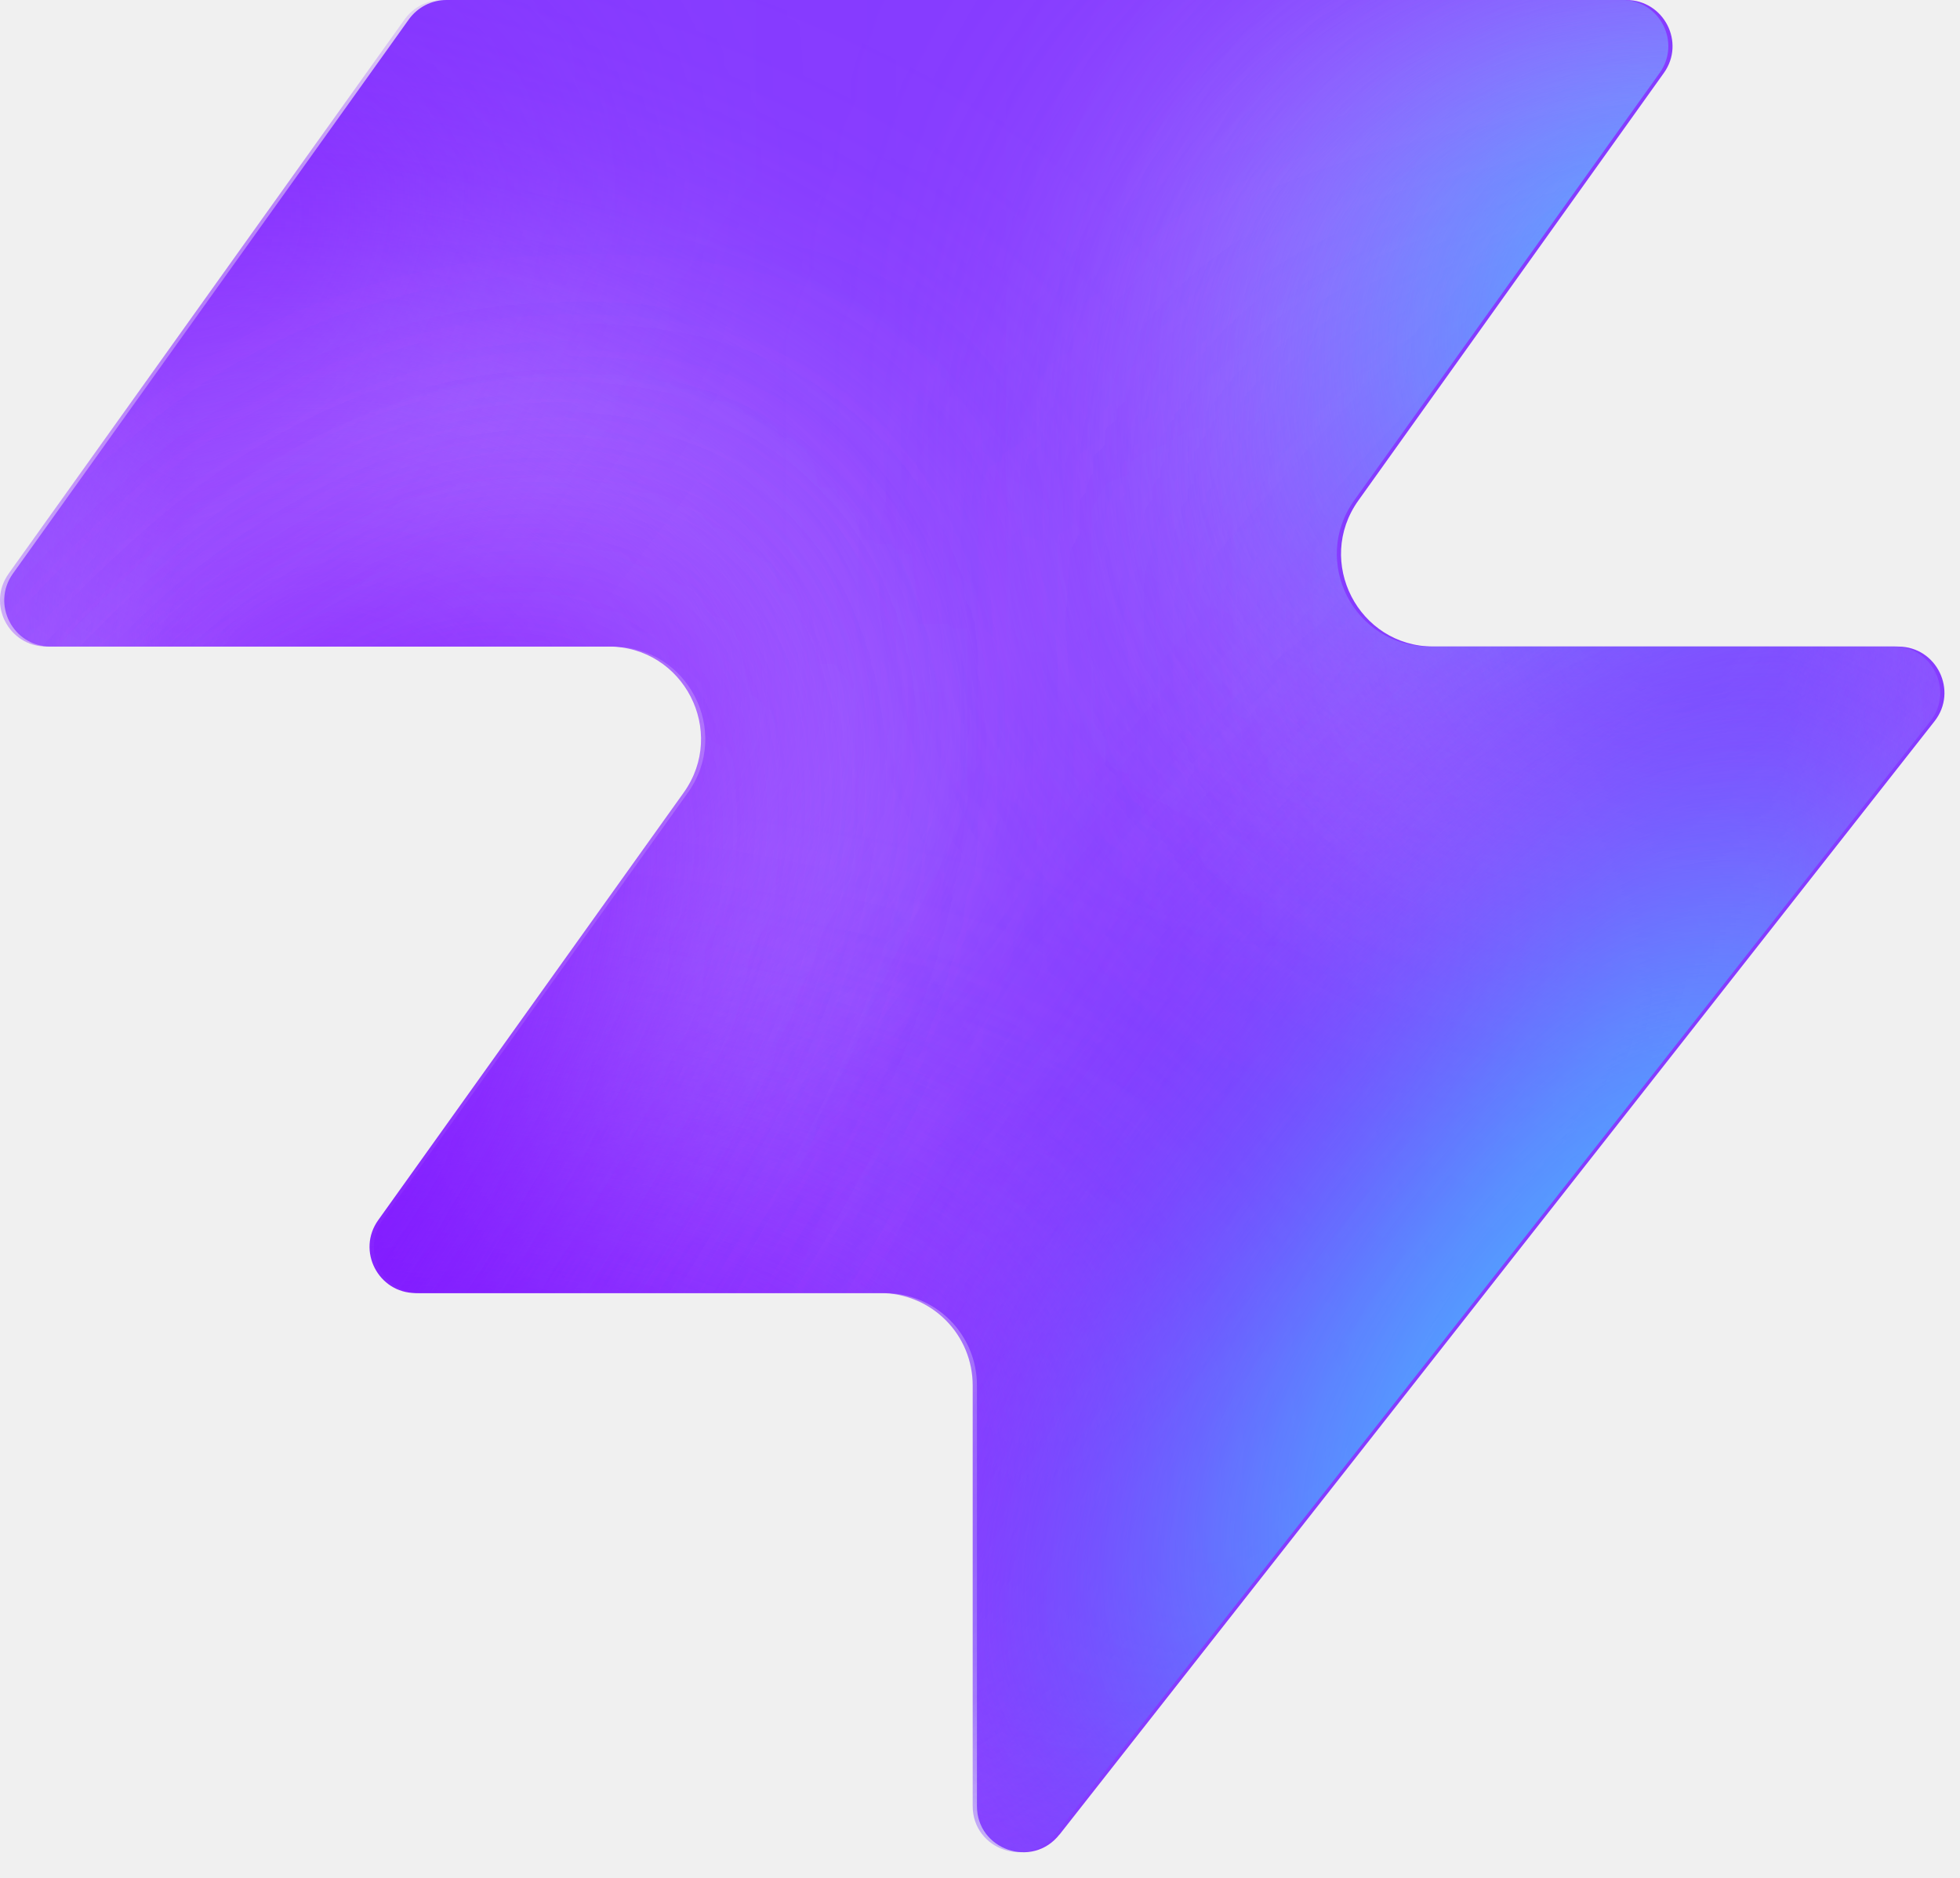
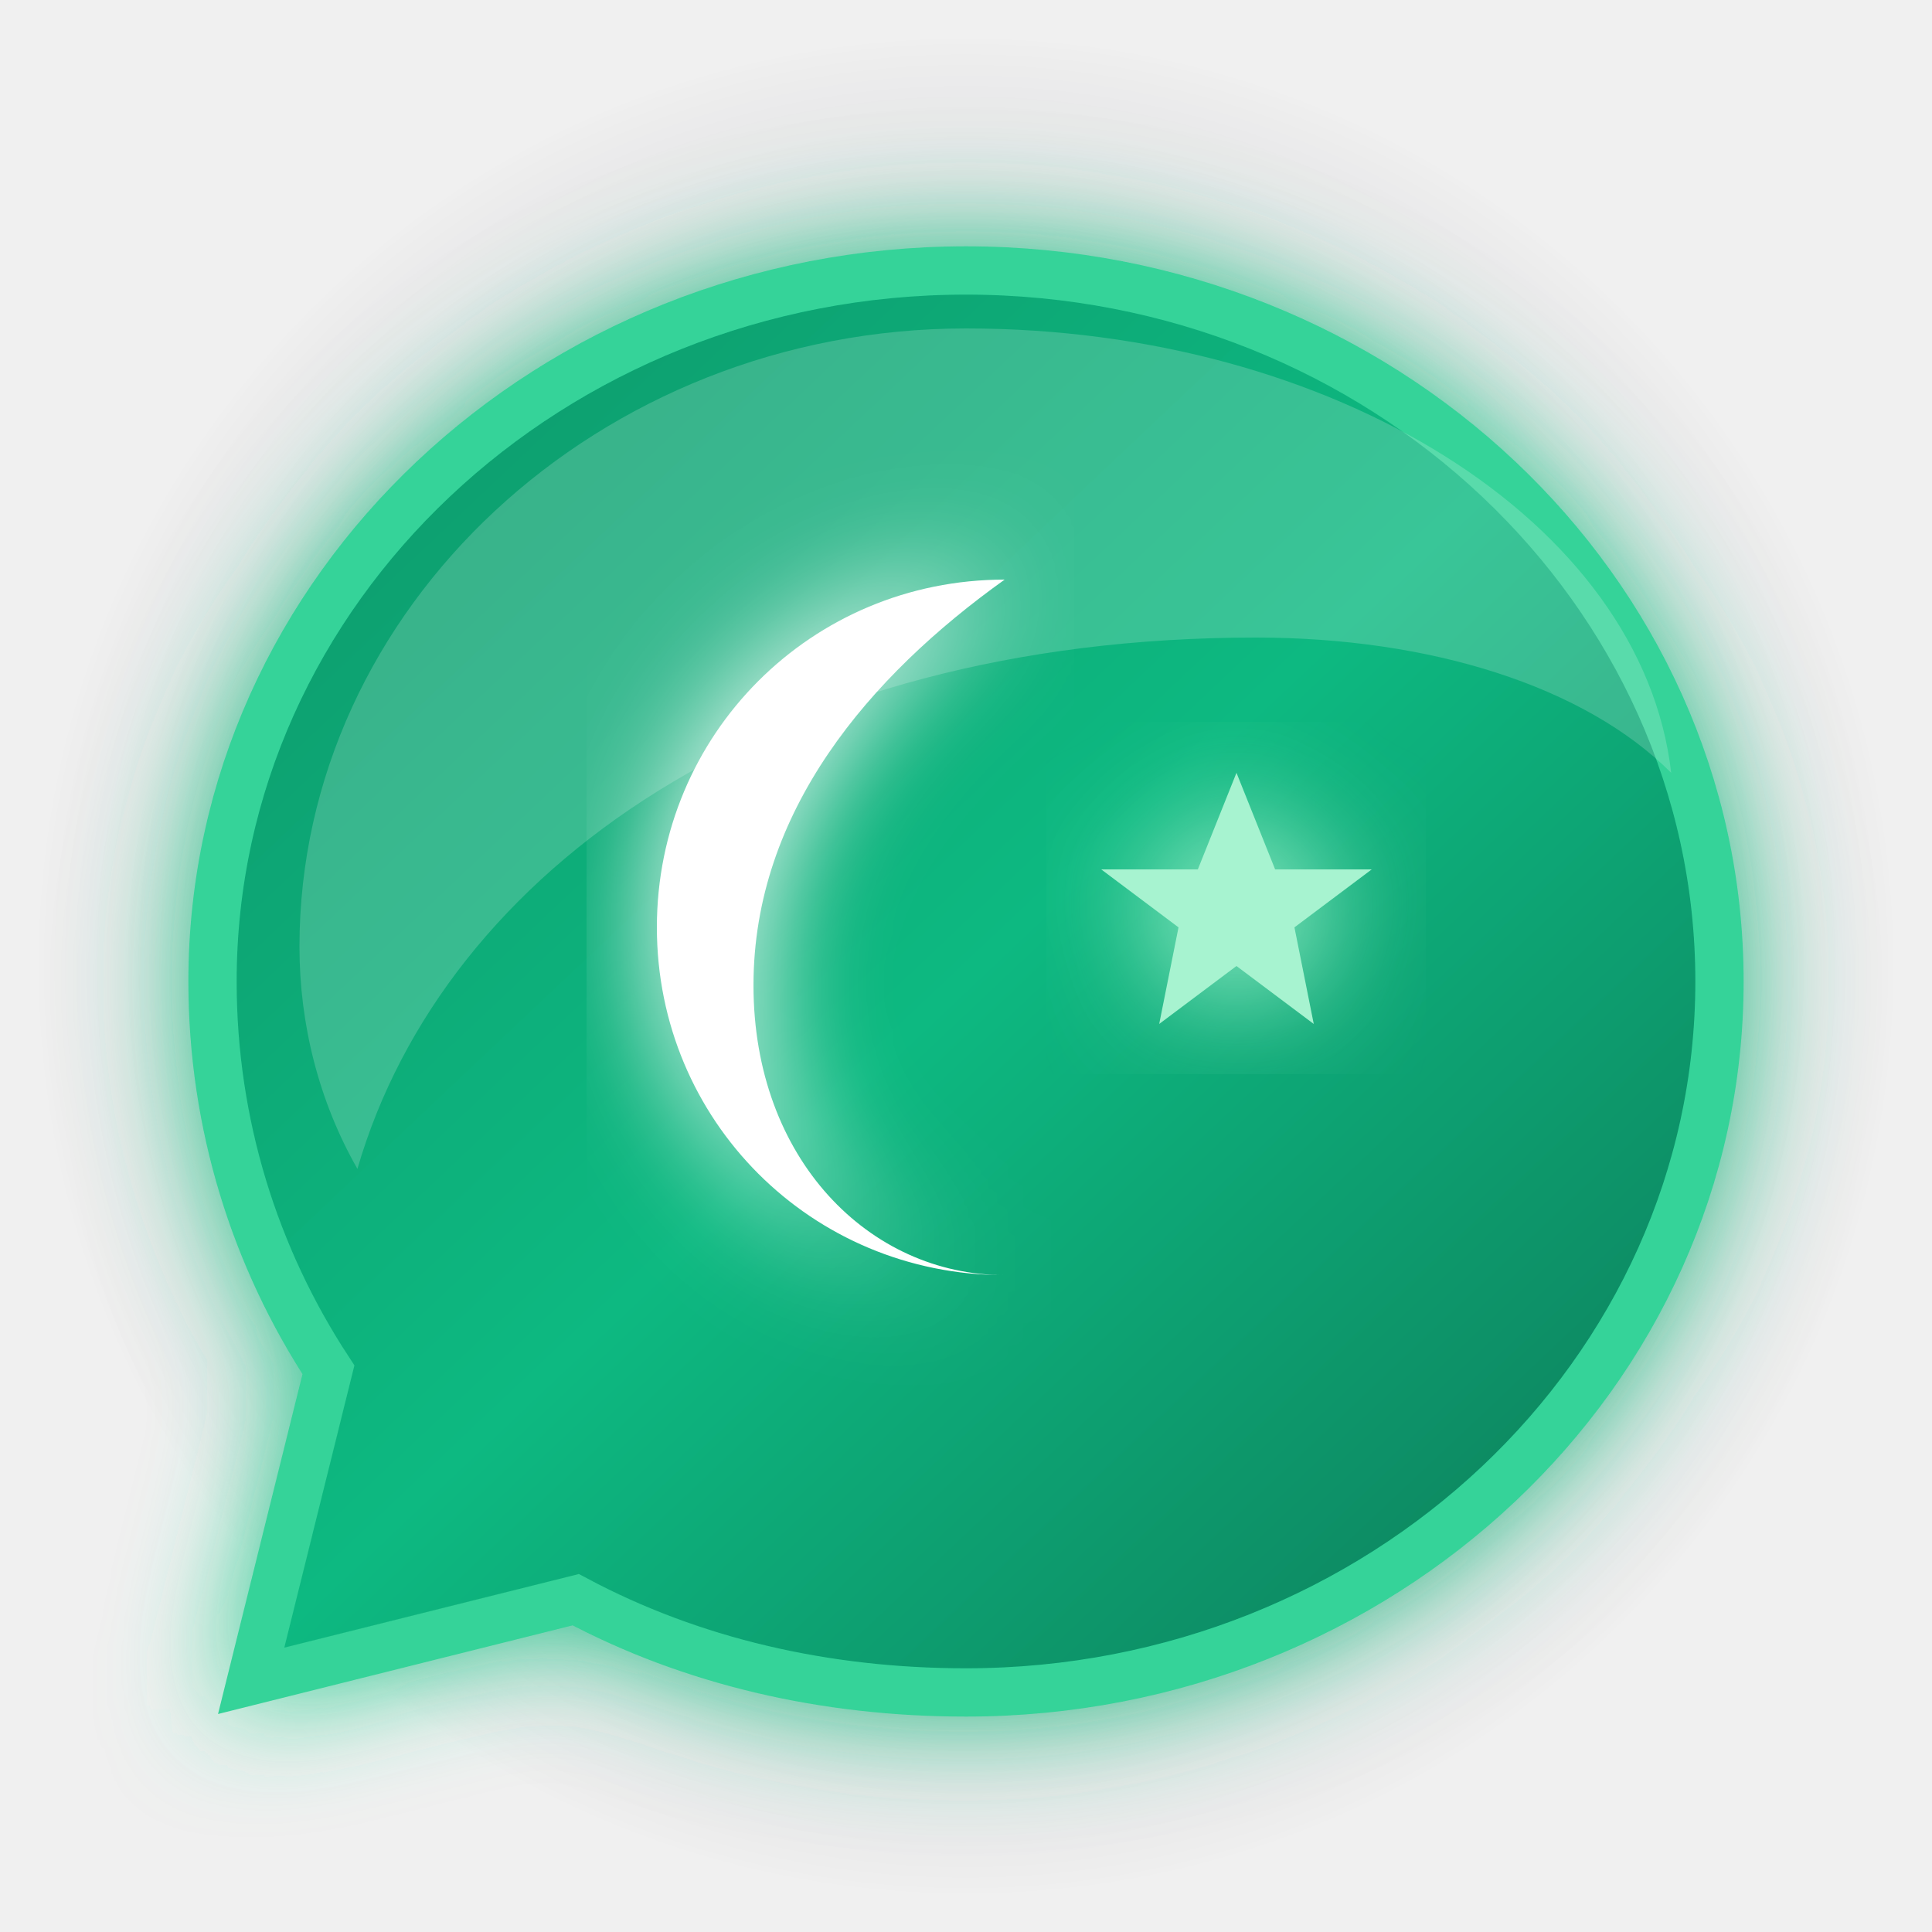
- <svg xmlns="http://www.w3.org/2000/svg" width="48" height="46" fill="none" viewBox="0 0 48 46">
-   <path fill="#863bff" d="M25.946 44.938c-.664.845-2.021.375-2.021-.698V33.937a2.26 2.26 0 0 0-2.262-2.262H10.287c-.92 0-1.456-1.04-.92-1.788l7.48-10.471c1.07-1.497 0-3.578-1.842-3.578H1.237c-.92 0-1.456-1.04-.92-1.788L10.013.474c.214-.297.556-.474.92-.474h28.894c.92 0 1.456 1.04.92 1.788l-7.48 10.471c-1.07 1.498 0 3.579 1.842 3.579h11.377c.943 0 1.473 1.088.89 1.83L25.947 44.94z" style="fill:#863bff;fill:color(display-p3 .525 .23 1);fill-opacity:1" />
-   <mask id="a" width="48" height="46" x="0" y="0" maskUnits="userSpaceOnUse" style="mask-type:alpha">
-     <path fill="#000" d="M25.842 44.938c-.664.844-2.021.375-2.021-.698V33.937a2.26 2.26 0 0 0-2.262-2.262H10.183c-.92 0-1.456-1.04-.92-1.788l7.48-10.471c1.07-1.498 0-3.579-1.842-3.579H1.133c-.92 0-1.456-1.04-.92-1.787L9.91.473c.214-.297.556-.474.92-.474h28.894c.92 0 1.456 1.04.92 1.788l-7.48 10.471c-1.07 1.498 0 3.578 1.842 3.578h11.377c.943 0 1.473 1.088.89 1.832L25.843 44.94z" style="fill:#000;fill-opacity:1" />
-   </mask>
-   <g mask="url(#a)">
-     <g filter="url(#b)">
-       <ellipse cx="5.508" cy="14.704" fill="#ede6ff" rx="5.508" ry="14.704" style="fill:#ede6ff;fill:color(display-p3 .927 .903 1);fill-opacity:1" transform="matrix(.00324 1 1 -.00324 -4.47 31.516)" />
-     </g>
-     <g filter="url(#c)">
-       <ellipse cx="10.399" cy="29.851" fill="#ede6ff" rx="10.399" ry="29.851" style="fill:#ede6ff;fill:color(display-p3 .927 .903 1);fill-opacity:1" transform="matrix(.00324 1 1 -.00324 -39.328 7.883)" />
-     </g>
-     <g filter="url(#d)">
-       <ellipse cx="5.508" cy="30.487" fill="#7e14ff" rx="5.508" ry="30.487" style="fill:#7e14ff;fill:color(display-p3 .492 .077 1);fill-opacity:1" transform="rotate(89.814 -25.913 -14.639)scale(1 -1)" />
-     </g>
-     <g filter="url(#e)">
-       <ellipse cx="5.508" cy="30.599" fill="#7e14ff" rx="5.508" ry="30.599" style="fill:#7e14ff;fill:color(display-p3 .492 .077 1);fill-opacity:1" transform="rotate(89.814 -32.644 -3.334)scale(1 -1)" />
-     </g>
-     <g filter="url(#f)">
-       <ellipse cx="5.508" cy="30.599" fill="#7e14ff" rx="5.508" ry="30.599" style="fill:#7e14ff;fill:color(display-p3 .492 .077 1);fill-opacity:1" transform="matrix(.00324 1 1 -.00324 -34.34 30.47)" />
-     </g>
-     <g filter="url(#g)">
-       <ellipse cx="14.072" cy="22.078" fill="#ede6ff" rx="14.072" ry="22.078" style="fill:#ede6ff;fill:color(display-p3 .927 .903 1);fill-opacity:1" transform="rotate(93.35 24.506 48.493)scale(-1 1)" />
-     </g>
-     <g filter="url(#h)">
-       <ellipse cx="3.47" cy="21.501" fill="#7e14ff" rx="3.47" ry="21.501" style="fill:#7e14ff;fill:color(display-p3 .492 .077 1);fill-opacity:1" transform="rotate(89.009 28.708 47.59)scale(-1 1)" />
-     </g>
-     <g filter="url(#i)">
-       <ellipse cx="3.47" cy="21.501" fill="#7e14ff" rx="3.47" ry="21.501" style="fill:#7e14ff;fill:color(display-p3 .492 .077 1);fill-opacity:1" transform="rotate(89.009 28.708 47.59)scale(-1 1)" />
-     </g>
-     <g filter="url(#j)">
-       <ellipse cx=".387" cy="8.972" fill="#7e14ff" rx="4.407" ry="29.108" style="fill:#7e14ff;fill:color(display-p3 .492 .077 1);fill-opacity:1" transform="rotate(39.51 .387 8.972)" />
-     </g>
-     <g filter="url(#k)">
-       <ellipse cx="47.523" cy="-6.092" fill="#7e14ff" rx="4.407" ry="29.108" style="fill:#7e14ff;fill:color(display-p3 .492 .077 1);fill-opacity:1" transform="rotate(37.892 47.523 -6.092)" />
-     </g>
-     <g filter="url(#l)">
-       <ellipse cx="41.412" cy="6.333" fill="#47bfff" rx="5.971" ry="9.665" style="fill:#47bfff;fill:color(display-p3 .28 .748 1);fill-opacity:1" transform="rotate(37.892 41.412 6.333)" />
-     </g>
-     <g filter="url(#m)">
-       <ellipse cx="-1.879" cy="38.332" fill="#7e14ff" rx="4.407" ry="29.108" style="fill:#7e14ff;fill:color(display-p3 .492 .077 1);fill-opacity:1" transform="rotate(37.892 -1.88 38.332)" />
-     </g>
-     <g filter="url(#n)">
-       <ellipse cx="-1.879" cy="38.332" fill="#7e14ff" rx="4.407" ry="29.108" style="fill:#7e14ff;fill:color(display-p3 .492 .077 1);fill-opacity:1" transform="rotate(37.892 -1.88 38.332)" />
-     </g>
-     <g filter="url(#o)">
-       <ellipse cx="35.651" cy="29.907" fill="#7e14ff" rx="4.407" ry="29.108" style="fill:#7e14ff;fill:color(display-p3 .492 .077 1);fill-opacity:1" transform="rotate(37.892 35.651 29.907)" />
-     </g>
-     <g filter="url(#p)">
-       <ellipse cx="38.418" cy="32.4" fill="#47bfff" rx="5.971" ry="15.297" style="fill:#47bfff;fill:color(display-p3 .28 .748 1);fill-opacity:1" transform="rotate(37.892 38.418 32.4)" />
-     </g>
-   </g>
+ <svg xmlns="http://www.w3.org/2000/svg" viewBox="0 0 100 100">
  <defs>
-     <filter id="b" width="60.045" height="41.654" x="-19.77" y="16.149" color-interpolation-filters="sRGB" filterUnits="userSpaceOnUse">
-       <feFlood flood-opacity="0" result="BackgroundImageFix" />
-       <feBlend in="SourceGraphic" in2="BackgroundImageFix" result="shape" />
-       <feGaussianBlur result="effect1_foregroundBlur_2002_17158" stdDeviation="7.659" />
-     </filter>
-     <filter id="c" width="90.34" height="51.437" x="-54.613" y="-7.533" color-interpolation-filters="sRGB" filterUnits="userSpaceOnUse">
-       <feFlood flood-opacity="0" result="BackgroundImageFix" />
-       <feBlend in="SourceGraphic" in2="BackgroundImageFix" result="shape" />
-       <feGaussianBlur result="effect1_foregroundBlur_2002_17158" stdDeviation="7.659" />
-     </filter>
-     <filter id="d" width="79.355" height="29.4" x="-49.64" y="2.03" color-interpolation-filters="sRGB" filterUnits="userSpaceOnUse">
-       <feFlood flood-opacity="0" result="BackgroundImageFix" />
-       <feBlend in="SourceGraphic" in2="BackgroundImageFix" result="shape" />
-       <feGaussianBlur result="effect1_foregroundBlur_2002_17158" stdDeviation="4.596" />
-     </filter>
-     <filter id="e" width="79.579" height="29.4" x="-45.045" y="20.029" color-interpolation-filters="sRGB" filterUnits="userSpaceOnUse">
-       <feFlood flood-opacity="0" result="BackgroundImageFix" />
-       <feBlend in="SourceGraphic" in2="BackgroundImageFix" result="shape" />
-       <feGaussianBlur result="effect1_foregroundBlur_2002_17158" stdDeviation="4.596" />
-     </filter>
-     <filter id="f" width="79.579" height="29.4" x="-43.513" y="21.178" color-interpolation-filters="sRGB" filterUnits="userSpaceOnUse">
-       <feFlood flood-opacity="0" result="BackgroundImageFix" />
-       <feBlend in="SourceGraphic" in2="BackgroundImageFix" result="shape" />
-       <feGaussianBlur result="effect1_foregroundBlur_2002_17158" stdDeviation="4.596" />
-     </filter>
-     <filter id="g" width="74.749" height="58.852" x="15.756" y="-17.901" color-interpolation-filters="sRGB" filterUnits="userSpaceOnUse">
-       <feFlood flood-opacity="0" result="BackgroundImageFix" />
-       <feBlend in="SourceGraphic" in2="BackgroundImageFix" result="shape" />
-       <feGaussianBlur result="effect1_foregroundBlur_2002_17158" stdDeviation="7.659" />
-     </filter>
-     <filter id="h" width="61.377" height="25.362" x="23.548" y="2.284" color-interpolation-filters="sRGB" filterUnits="userSpaceOnUse">
-       <feFlood flood-opacity="0" result="BackgroundImageFix" />
-       <feBlend in="SourceGraphic" in2="BackgroundImageFix" result="shape" />
-       <feGaussianBlur result="effect1_foregroundBlur_2002_17158" stdDeviation="4.596" />
-     </filter>
-     <filter id="i" width="61.377" height="25.362" x="23.548" y="2.284" color-interpolation-filters="sRGB" filterUnits="userSpaceOnUse">
-       <feFlood flood-opacity="0" result="BackgroundImageFix" />
-       <feBlend in="SourceGraphic" in2="BackgroundImageFix" result="shape" />
-       <feGaussianBlur result="effect1_foregroundBlur_2002_17158" stdDeviation="4.596" />
-     </filter>
-     <filter id="j" width="56.045" height="63.649" x="-27.636" y="-22.853" color-interpolation-filters="sRGB" filterUnits="userSpaceOnUse">
-       <feFlood flood-opacity="0" result="BackgroundImageFix" />
-       <feBlend in="SourceGraphic" in2="BackgroundImageFix" result="shape" />
-       <feGaussianBlur result="effect1_foregroundBlur_2002_17158" stdDeviation="4.596" />
-     </filter>
-     <filter id="k" width="54.814" height="64.646" x="20.116" y="-38.415" color-interpolation-filters="sRGB" filterUnits="userSpaceOnUse">
-       <feFlood flood-opacity="0" result="BackgroundImageFix" />
-       <feBlend in="SourceGraphic" in2="BackgroundImageFix" result="shape" />
-       <feGaussianBlur result="effect1_foregroundBlur_2002_17158" stdDeviation="4.596" />
-     </filter>
-     <filter id="l" width="33.541" height="35.313" x="24.641" y="-11.323" color-interpolation-filters="sRGB" filterUnits="userSpaceOnUse">
-       <feFlood flood-opacity="0" result="BackgroundImageFix" />
-       <feBlend in="SourceGraphic" in2="BackgroundImageFix" result="shape" />
-       <feGaussianBlur result="effect1_foregroundBlur_2002_17158" stdDeviation="4.596" />
-     </filter>
-     <filter id="m" width="54.814" height="64.646" x="-29.286" y="6.009" color-interpolation-filters="sRGB" filterUnits="userSpaceOnUse">
-       <feFlood flood-opacity="0" result="BackgroundImageFix" />
-       <feBlend in="SourceGraphic" in2="BackgroundImageFix" result="shape" />
-       <feGaussianBlur result="effect1_foregroundBlur_2002_17158" stdDeviation="4.596" />
-     </filter>
-     <filter id="n" width="54.814" height="64.646" x="-29.286" y="6.009" color-interpolation-filters="sRGB" filterUnits="userSpaceOnUse">
-       <feFlood flood-opacity="0" result="BackgroundImageFix" />
-       <feBlend in="SourceGraphic" in2="BackgroundImageFix" result="shape" />
-       <feGaussianBlur result="effect1_foregroundBlur_2002_17158" stdDeviation="4.596" />
-     </filter>
-     <filter id="o" width="54.814" height="64.646" x="8.244" y="-2.416" color-interpolation-filters="sRGB" filterUnits="userSpaceOnUse">
-       <feFlood flood-opacity="0" result="BackgroundImageFix" />
-       <feBlend in="SourceGraphic" in2="BackgroundImageFix" result="shape" />
-       <feGaussianBlur result="effect1_foregroundBlur_2002_17158" stdDeviation="4.596" />
-     </filter>
-     <filter id="p" width="39.409" height="43.623" x="18.713" y="10.588" color-interpolation-filters="sRGB" filterUnits="userSpaceOnUse">
-       <feFlood flood-opacity="0" result="BackgroundImageFix" />
-       <feBlend in="SourceGraphic" in2="BackgroundImageFix" result="shape" />
-       <feGaussianBlur result="effect1_foregroundBlur_2002_17158" stdDeviation="4.596" />
+     <radialGradient id="bgGlow" cx="50%" cy="50%" r="50%">
+       <stop offset="0%" stop-color="#10b981" stop-opacity="0.35" />
+       <stop offset="100%" stop-color="#020617" stop-opacity="0" />
+     </radialGradient>
+     <linearGradient id="bubbleGrad" x1="0%" y1="0%" x2="100%" y2="100%">
+       <stop offset="0%" stop-color="#059669" />
+       <stop offset="50%" stop-color="#10b981" />
+       <stop offset="100%" stop-color="#047857" />
+     </linearGradient>
+     <filter id="neonGlow" x="-20%" y="-20%" width="140%" height="140%">
+       <feGaussianBlur stdDeviation="3" result="blur" />
+       <feMerge>
+         <feMergeNode in="blur" />
+         <feMergeNode in="SourceGraphic" />
+       </feMerge>
    </filter>
  </defs>
+   <circle cx="50" cy="50" r="48" fill="url(#bgGlow)" />
+   <path d="M 50 14 C 28.5 14 11 30.5 11 50.8 C 11 58.2 13.2 65.1 17 70.9 L 13 87 L 29.8 82.8 C 35.8 86 42.7 87.6 50 87.6 C 71.5 87.6 89 71.1 89 50.8 C 89 30.5 71.5 14 50 14 Z" fill="url(#bubbleGrad)" stroke="#34d399" stroke-width="2.5" filter="url(#neonGlow)" />
+   <path d="M 50 17 C 31 17 15.5 31.5 15.5 49 C 15.5 53 16.5 57 18.5 60.5 C 23 45 40 33 65 33 C 74 33 82 35.5 86.5 40 C 85 27 69 17 50 17 Z" fill="#ffffff" opacity="0.18" />
+   <path d="M 52 30 C 42 30 34 38 34 48 C 34 58 42 66 52 66 C 45 66 39 60 39 51 C 39 42 45 35 52 30 Z" fill="#ffffff" filter="url(#neonGlow)" />
+   <path d="M 64 40 L 66 45 L 71 45 L 67 48 L 68 53 L 64 50 L 60 53 L 61 48 L 57 45 L 62 45 Z" fill="#a7f3d0" filter="url(#neonGlow)" />
</svg>
